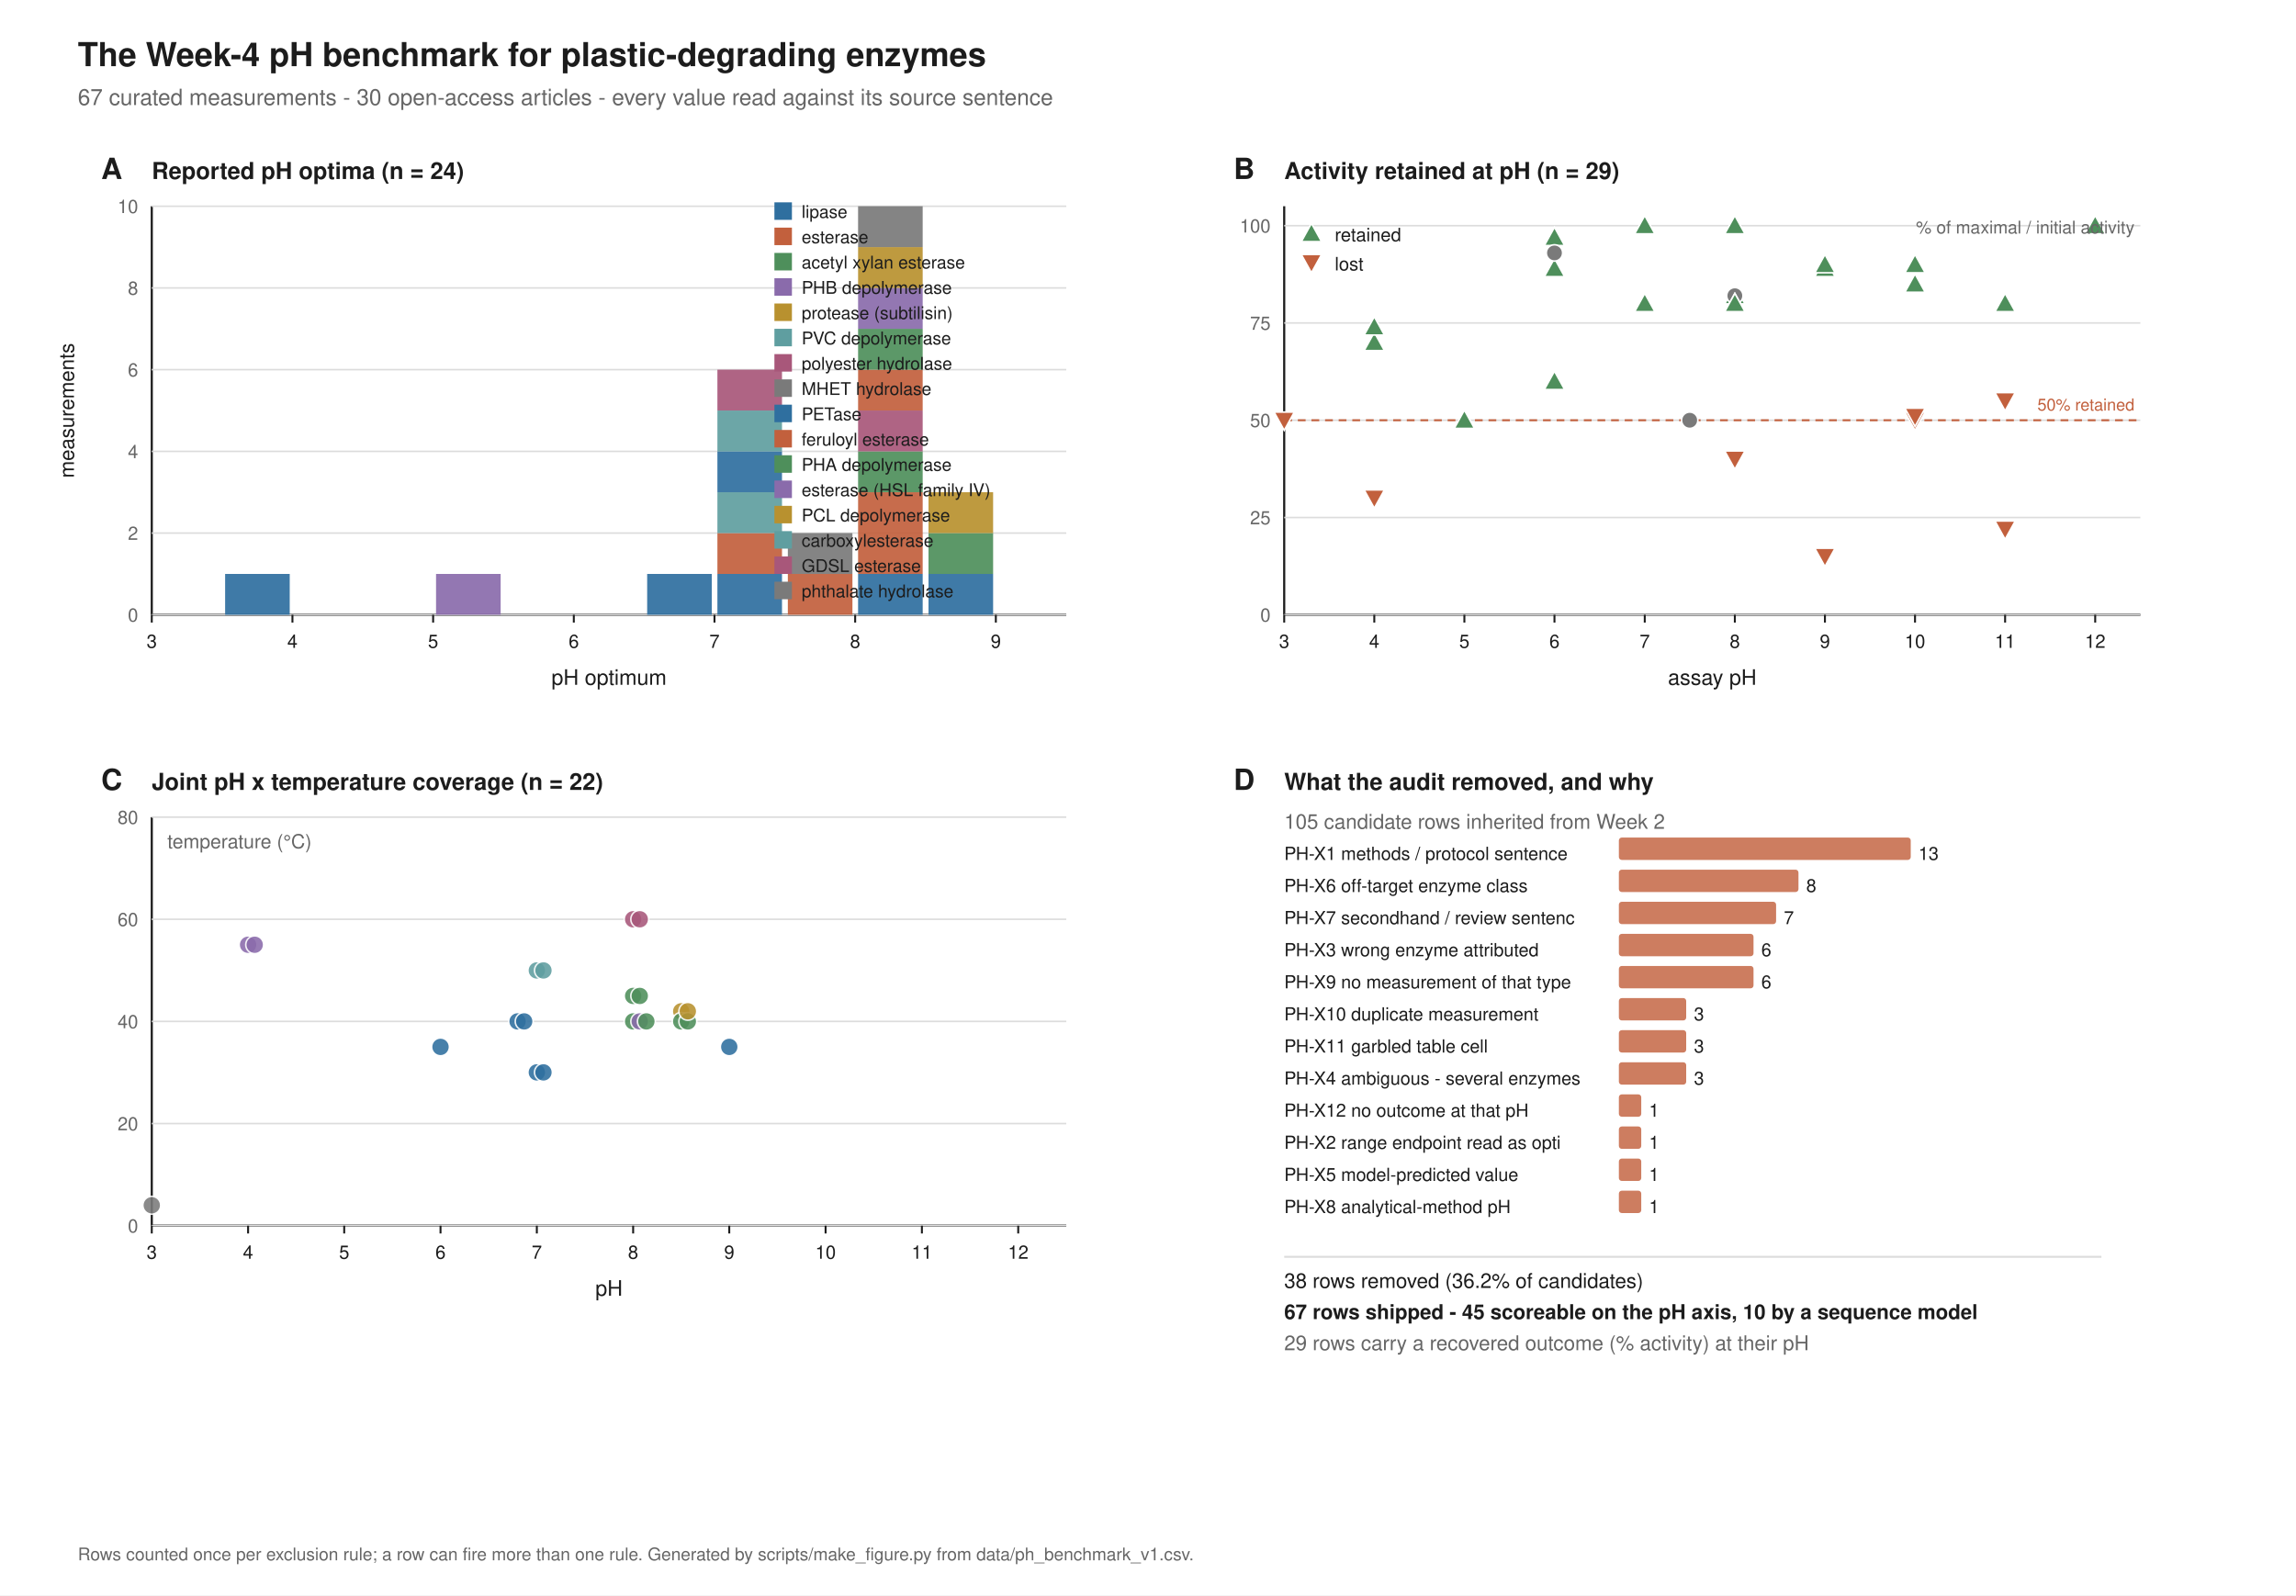
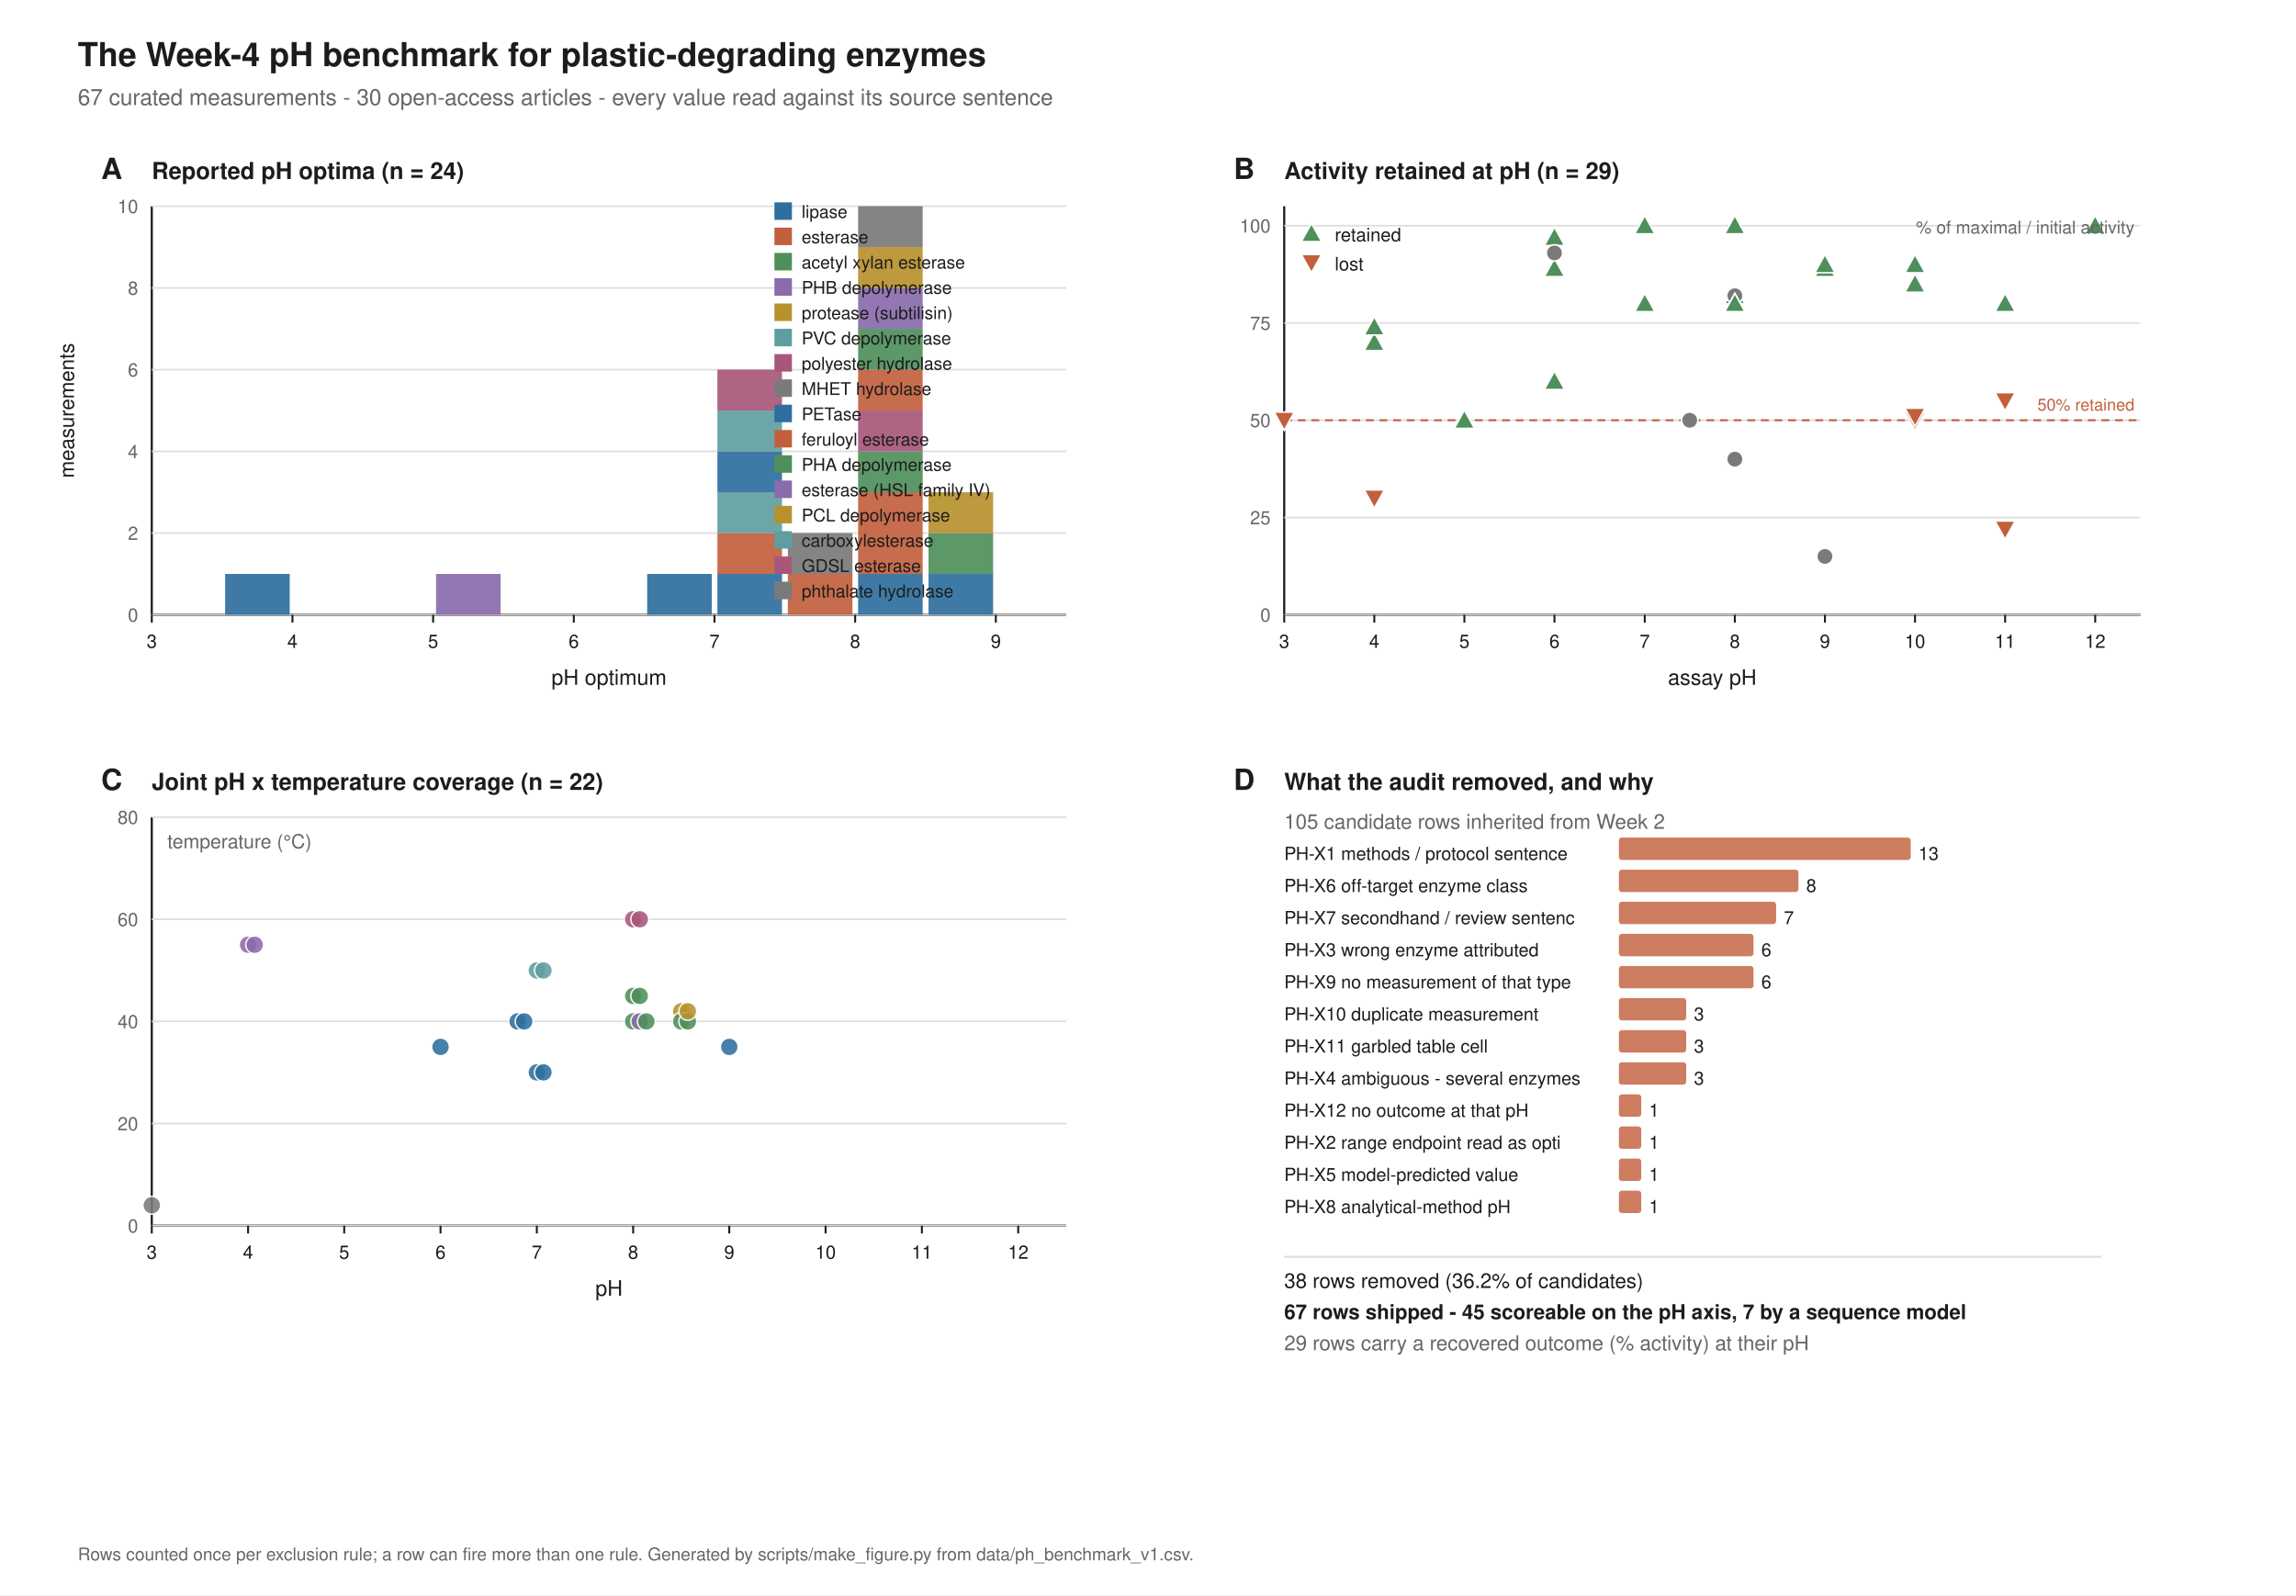
<svg xmlns="http://www.w3.org/2000/svg" width="1180" height="820" viewBox="0 0 1180 820">
  <rect width="1180" height="820" fill="#ffffff" />
  <text x="40.0" y="34.0" font-family="Helvetica,Arial,sans-serif" font-size="17" fill="#1c1c1c" text-anchor="start" font-weight="bold" font-style="normal">The Week-4 pH benchmark for plastic-degrading enzymes</text>
  <text x="40.0" y="54.0" font-family="Helvetica,Arial,sans-serif" font-size="11.5" fill="#666666" text-anchor="start" font-weight="normal" font-style="normal">67 curated measurements - 30 open-access articles - every value read against its source sentence</text>
  <text x="52.0" y="92.0" font-family="Helvetica,Arial,sans-serif" font-size="15" fill="#1c1c1c" text-anchor="start" font-weight="bold" font-style="normal">A</text>
  <text x="78.0" y="92.0" font-family="Helvetica,Arial,sans-serif" font-size="12" fill="#1c1c1c" text-anchor="start" font-weight="bold" font-style="normal">Reported pH optima  (n = 24)</text>
  <line x1="78.0" y1="316.0" x2="548.0" y2="316.0" stroke="#1c1c1c" stroke-width="1.1" />
  <line x1="78.0" y1="106.0" x2="78.0" y2="316.0" stroke="#1c1c1c" stroke-width="1.1" />
  <line x1="78.0" y1="316.0" x2="548.0" y2="316.0" stroke="#dcdcdc" stroke-width="0.8" />
  <text x="71.0" y="319.5" font-family="Helvetica,Arial,sans-serif" font-size="9.5" fill="#666666" text-anchor="end" font-weight="normal" font-style="normal">0</text>
  <line x1="78.0" y1="274.0" x2="548.0" y2="274.0" stroke="#dcdcdc" stroke-width="0.8" />
  <text x="71.0" y="277.5" font-family="Helvetica,Arial,sans-serif" font-size="9.5" fill="#666666" text-anchor="end" font-weight="normal" font-style="normal">2</text>
  <line x1="78.0" y1="232.0" x2="548.0" y2="232.0" stroke="#dcdcdc" stroke-width="0.8" />
  <text x="71.0" y="235.5" font-family="Helvetica,Arial,sans-serif" font-size="9.5" fill="#666666" text-anchor="end" font-weight="normal" font-style="normal">4</text>
  <line x1="78.0" y1="190.0" x2="548.0" y2="190.0" stroke="#dcdcdc" stroke-width="0.8" />
  <text x="71.0" y="193.5" font-family="Helvetica,Arial,sans-serif" font-size="9.5" fill="#666666" text-anchor="end" font-weight="normal" font-style="normal">6</text>
  <line x1="78.0" y1="148.0" x2="548.0" y2="148.0" stroke="#dcdcdc" stroke-width="0.8" />
  <text x="71.0" y="151.5" font-family="Helvetica,Arial,sans-serif" font-size="9.5" fill="#666666" text-anchor="end" font-weight="normal" font-style="normal">8</text>
  <line x1="78.0" y1="106.0" x2="548.0" y2="106.0" stroke="#dcdcdc" stroke-width="0.8" />
  <text x="71.0" y="109.5" font-family="Helvetica,Arial,sans-serif" font-size="9.5" fill="#666666" text-anchor="end" font-weight="normal" font-style="normal">10</text>
  <rect x="115.7" y="295.0" width="33.2" height="21.0" fill="#2f6f9f" stroke="none" stroke-width="1" opacity="0.92" rx="0" />
  <rect x="224.1" y="295.0" width="33.2" height="21.0" fill="#8a6bab" stroke="none" stroke-width="1" opacity="0.92" rx="0" />
  <rect x="332.6" y="295.0" width="33.2" height="21.0" fill="#2f6f9f" stroke="none" stroke-width="1" opacity="0.92" rx="0" />
  <rect x="368.7" y="295.0" width="33.2" height="21.0" fill="#2f6f9f" stroke="none" stroke-width="1" opacity="0.92" rx="0" />
  <rect x="368.7" y="274.0" width="33.2" height="21.0" fill="#c2603d" stroke="none" stroke-width="1" opacity="0.92" rx="0" />
  <rect x="368.7" y="253.0" width="33.2" height="21.0" fill="#5f9ea0" stroke="none" stroke-width="1" opacity="0.92" rx="0" />
  <rect x="368.7" y="232.0" width="33.2" height="21.0" fill="#2f6f9f" stroke="none" stroke-width="1" opacity="0.92" rx="0" />
  <rect x="368.7" y="211.0" width="33.2" height="21.0" fill="#5f9ea0" stroke="none" stroke-width="1" opacity="0.92" rx="0" />
  <rect x="368.7" y="190.0" width="33.2" height="21.0" fill="#a8577a" stroke="none" stroke-width="1" opacity="0.92" rx="0" />
  <rect x="404.9" y="295.0" width="33.2" height="21.0" fill="#c2603d" stroke="none" stroke-width="1" opacity="0.92" rx="0" />
  <rect x="404.9" y="274.0" width="33.2" height="21.0" fill="#7a7a7a" stroke="none" stroke-width="1" opacity="0.92" rx="0" />
  <rect x="441.0" y="295.0" width="33.2" height="21.0" fill="#2f6f9f" stroke="none" stroke-width="1" opacity="0.92" rx="0" />
  <rect x="441.0" y="253.0" width="33.2" height="42.0" fill="#c2603d" stroke="none" stroke-width="1" opacity="0.92" rx="0" />
  <rect x="441.0" y="232.0" width="33.2" height="21.0" fill="#4e8f5b" stroke="none" stroke-width="1" opacity="0.92" rx="0" />
  <rect x="441.0" y="211.0" width="33.2" height="21.0" fill="#a8577a" stroke="none" stroke-width="1" opacity="0.92" rx="0" />
  <rect x="441.0" y="190.0" width="33.2" height="21.0" fill="#c2603d" stroke="none" stroke-width="1" opacity="0.92" rx="0" />
  <rect x="441.0" y="169.0" width="33.2" height="21.0" fill="#4e8f5b" stroke="none" stroke-width="1" opacity="0.92" rx="0" />
  <rect x="441.0" y="148.0" width="33.2" height="21.0" fill="#8a6bab" stroke="none" stroke-width="1" opacity="0.92" rx="0" />
  <rect x="441.0" y="127.0" width="33.2" height="21.0" fill="#b8912f" stroke="none" stroke-width="1" opacity="0.92" rx="0" />
  <rect x="441.0" y="106.0" width="33.2" height="21.0" fill="#7a7a7a" stroke="none" stroke-width="1" opacity="0.92" rx="0" />
  <rect x="477.2" y="295.0" width="33.2" height="21.0" fill="#2f6f9f" stroke="none" stroke-width="1" opacity="0.92" rx="0" />
  <rect x="477.2" y="274.0" width="33.2" height="21.0" fill="#4e8f5b" stroke="none" stroke-width="1" opacity="0.92" rx="0" />
  <rect x="477.2" y="253.0" width="33.2" height="21.0" fill="#b8912f" stroke="none" stroke-width="1" opacity="0.92" rx="0" />
  <line x1="78.0" y1="316.0" x2="78.0" y2="320.0" stroke="#1c1c1c" stroke-width="1" />
  <text x="78.0" y="333.0" font-family="Helvetica,Arial,sans-serif" font-size="9.5" fill="#1c1c1c" text-anchor="middle" font-weight="normal" font-style="normal">3</text>
  <line x1="150.3" y1="316.0" x2="150.3" y2="320.0" stroke="#1c1c1c" stroke-width="1" />
  <text x="150.3" y="333.0" font-family="Helvetica,Arial,sans-serif" font-size="9.5" fill="#1c1c1c" text-anchor="middle" font-weight="normal" font-style="normal">4</text>
  <line x1="222.6" y1="316.0" x2="222.6" y2="320.0" stroke="#1c1c1c" stroke-width="1" />
  <text x="222.6" y="333.0" font-family="Helvetica,Arial,sans-serif" font-size="9.5" fill="#1c1c1c" text-anchor="middle" font-weight="normal" font-style="normal">5</text>
  <line x1="294.9" y1="316.0" x2="294.9" y2="320.0" stroke="#1c1c1c" stroke-width="1" />
  <text x="294.9" y="333.0" font-family="Helvetica,Arial,sans-serif" font-size="9.5" fill="#1c1c1c" text-anchor="middle" font-weight="normal" font-style="normal">6</text>
  <line x1="367.2" y1="316.0" x2="367.2" y2="320.0" stroke="#1c1c1c" stroke-width="1" />
  <text x="367.2" y="333.0" font-family="Helvetica,Arial,sans-serif" font-size="9.5" fill="#1c1c1c" text-anchor="middle" font-weight="normal" font-style="normal">7</text>
  <line x1="439.5" y1="316.0" x2="439.5" y2="320.0" stroke="#1c1c1c" stroke-width="1" />
  <text x="439.5" y="333.0" font-family="Helvetica,Arial,sans-serif" font-size="9.5" fill="#1c1c1c" text-anchor="middle" font-weight="normal" font-style="normal">8</text>
  <line x1="511.8" y1="316.0" x2="511.8" y2="320.0" stroke="#1c1c1c" stroke-width="1" />
  <text x="511.8" y="333.0" font-family="Helvetica,Arial,sans-serif" font-size="9.5" fill="#1c1c1c" text-anchor="middle" font-weight="normal" font-style="normal">9</text>
  <text x="313.0" y="352.0" font-family="Helvetica,Arial,sans-serif" font-size="11" fill="#1c1c1c" text-anchor="middle" font-weight="normal" font-style="normal">pH optimum</text>
  <text x="38.0" y="211.0" font-family="Helvetica,Arial,sans-serif" font-size="10.5" fill="#1c1c1c" text-anchor="middle" font-weight="normal" font-style="normal" transform="rotate(-90 38.0 211.0)">measurements</text>
  <rect x="398.0" y="104.0" width="9.0" height="9.0" fill="#2f6f9f" stroke="none" stroke-width="1" opacity="1.0" rx="0" />
  <text x="412.0" y="112.0" font-family="Helvetica,Arial,sans-serif" font-size="9" fill="#1c1c1c" text-anchor="start" font-weight="normal" font-style="normal">lipase</text>
  <rect x="398.0" y="117.0" width="9.0" height="9.0" fill="#c2603d" stroke="none" stroke-width="1" opacity="1.0" rx="0" />
  <text x="412.0" y="125.0" font-family="Helvetica,Arial,sans-serif" font-size="9" fill="#1c1c1c" text-anchor="start" font-weight="normal" font-style="normal">esterase</text>
  <rect x="398.0" y="130.0" width="9.0" height="9.0" fill="#4e8f5b" stroke="none" stroke-width="1" opacity="1.0" rx="0" />
  <text x="412.0" y="138.0" font-family="Helvetica,Arial,sans-serif" font-size="9" fill="#1c1c1c" text-anchor="start" font-weight="normal" font-style="normal">acetyl xylan esterase</text>
  <rect x="398.0" y="143.0" width="9.0" height="9.0" fill="#8a6bab" stroke="none" stroke-width="1" opacity="1.0" rx="0" />
  <text x="412.0" y="151.0" font-family="Helvetica,Arial,sans-serif" font-size="9" fill="#1c1c1c" text-anchor="start" font-weight="normal" font-style="normal">PHB depolymerase</text>
  <rect x="398.0" y="156.0" width="9.0" height="9.0" fill="#b8912f" stroke="none" stroke-width="1" opacity="1.0" rx="0" />
  <text x="412.0" y="164.0" font-family="Helvetica,Arial,sans-serif" font-size="9" fill="#1c1c1c" text-anchor="start" font-weight="normal" font-style="normal">protease (subtilisin)</text>
  <rect x="398.0" y="169.0" width="9.0" height="9.0" fill="#5f9ea0" stroke="none" stroke-width="1" opacity="1.0" rx="0" />
  <text x="412.0" y="177.0" font-family="Helvetica,Arial,sans-serif" font-size="9" fill="#1c1c1c" text-anchor="start" font-weight="normal" font-style="normal">PVC depolymerase</text>
  <rect x="398.0" y="182.0" width="9.0" height="9.0" fill="#a8577a" stroke="none" stroke-width="1" opacity="1.0" rx="0" />
  <text x="412.0" y="190.0" font-family="Helvetica,Arial,sans-serif" font-size="9" fill="#1c1c1c" text-anchor="start" font-weight="normal" font-style="normal">polyester hydrolase</text>
  <rect x="398.0" y="195.0" width="9.0" height="9.0" fill="#7a7a7a" stroke="none" stroke-width="1" opacity="1.0" rx="0" />
  <text x="412.0" y="203.0" font-family="Helvetica,Arial,sans-serif" font-size="9" fill="#1c1c1c" text-anchor="start" font-weight="normal" font-style="normal">MHET hydrolase</text>
  <rect x="398.0" y="208.0" width="9.0" height="9.0" fill="#2f6f9f" stroke="none" stroke-width="1" opacity="1.0" rx="0" />
  <text x="412.0" y="216.0" font-family="Helvetica,Arial,sans-serif" font-size="9" fill="#1c1c1c" text-anchor="start" font-weight="normal" font-style="normal">PETase</text>
  <rect x="398.0" y="221.0" width="9.0" height="9.0" fill="#c2603d" stroke="none" stroke-width="1" opacity="1.0" rx="0" />
  <text x="412.0" y="229.0" font-family="Helvetica,Arial,sans-serif" font-size="9" fill="#1c1c1c" text-anchor="start" font-weight="normal" font-style="normal">feruloyl esterase</text>
  <rect x="398.0" y="234.0" width="9.0" height="9.0" fill="#4e8f5b" stroke="none" stroke-width="1" opacity="1.0" rx="0" />
  <text x="412.0" y="242.0" font-family="Helvetica,Arial,sans-serif" font-size="9" fill="#1c1c1c" text-anchor="start" font-weight="normal" font-style="normal">PHA depolymerase</text>
  <rect x="398.0" y="247.0" width="9.0" height="9.0" fill="#8a6bab" stroke="none" stroke-width="1" opacity="1.0" rx="0" />
  <text x="412.0" y="255.0" font-family="Helvetica,Arial,sans-serif" font-size="9" fill="#1c1c1c" text-anchor="start" font-weight="normal" font-style="normal">esterase (HSL family IV)</text>
  <rect x="398.0" y="260.0" width="9.0" height="9.0" fill="#b8912f" stroke="none" stroke-width="1" opacity="1.0" rx="0" />
  <text x="412.0" y="268.0" font-family="Helvetica,Arial,sans-serif" font-size="9" fill="#1c1c1c" text-anchor="start" font-weight="normal" font-style="normal">PCL depolymerase</text>
  <rect x="398.0" y="273.0" width="9.0" height="9.0" fill="#5f9ea0" stroke="none" stroke-width="1" opacity="1.0" rx="0" />
  <text x="412.0" y="281.0" font-family="Helvetica,Arial,sans-serif" font-size="9" fill="#1c1c1c" text-anchor="start" font-weight="normal" font-style="normal">carboxylesterase</text>
  <rect x="398.0" y="286.0" width="9.0" height="9.0" fill="#a8577a" stroke="none" stroke-width="1" opacity="1.0" rx="0" />
  <text x="412.0" y="294.0" font-family="Helvetica,Arial,sans-serif" font-size="9" fill="#1c1c1c" text-anchor="start" font-weight="normal" font-style="normal">GDSL esterase</text>
  <rect x="398.0" y="299.0" width="9.0" height="9.0" fill="#7a7a7a" stroke="none" stroke-width="1" opacity="1.0" rx="0" />
  <text x="412.0" y="307.0" font-family="Helvetica,Arial,sans-serif" font-size="9" fill="#1c1c1c" text-anchor="start" font-weight="normal" font-style="normal">phthalate hydrolase</text>
  <text x="634.0" y="92.0" font-family="Helvetica,Arial,sans-serif" font-size="15" fill="#1c1c1c" text-anchor="start" font-weight="bold" font-style="normal">B</text>
  <text x="660.0" y="92.0" font-family="Helvetica,Arial,sans-serif" font-size="12" fill="#1c1c1c" text-anchor="start" font-weight="bold" font-style="normal">Activity retained at pH  (n = 29)</text>
  <line x1="660.0" y1="316.0" x2="1100.0" y2="316.0" stroke="#1c1c1c" stroke-width="1.1" />
  <line x1="660.0" y1="106.0" x2="660.0" y2="316.0" stroke="#1c1c1c" stroke-width="1.1" />
  <line x1="660.0" y1="316.0" x2="1100.0" y2="316.0" stroke="#dcdcdc" stroke-width="0.8" />
  <text x="653.0" y="319.5" font-family="Helvetica,Arial,sans-serif" font-size="9.5" fill="#666666" text-anchor="end" font-weight="normal" font-style="normal">0</text>
  <line x1="660.0" y1="266.0" x2="1100.0" y2="266.0" stroke="#dcdcdc" stroke-width="0.8" />
  <text x="653.0" y="269.5" font-family="Helvetica,Arial,sans-serif" font-size="9.5" fill="#666666" text-anchor="end" font-weight="normal" font-style="normal">25</text>
  <line x1="660.0" y1="216.0" x2="1100.0" y2="216.0" stroke="#dcdcdc" stroke-width="0.8" />
  <text x="653.0" y="219.5" font-family="Helvetica,Arial,sans-serif" font-size="9.5" fill="#666666" text-anchor="end" font-weight="normal" font-style="normal">50</text>
  <line x1="660.0" y1="166.0" x2="1100.0" y2="166.0" stroke="#dcdcdc" stroke-width="0.8" />
  <text x="653.0" y="169.5" font-family="Helvetica,Arial,sans-serif" font-size="9.5" fill="#666666" text-anchor="end" font-weight="normal" font-style="normal">75</text>
  <line x1="660.0" y1="116.0" x2="1100.0" y2="116.0" stroke="#dcdcdc" stroke-width="0.8" />
  <text x="653.0" y="119.5" font-family="Helvetica,Arial,sans-serif" font-size="9.5" fill="#666666" text-anchor="end" font-weight="normal" font-style="normal">100</text>
  <line x1="660.0" y1="216.0" x2="1100.0" y2="216.0" stroke="#c2603d" stroke-width="1.0" stroke-dasharray="4,3" />
  <text x="1097.0" y="211.0" font-family="Helvetica,Arial,sans-serif" font-size="8.5" fill="#c2603d" text-anchor="end" font-weight="normal" font-style="normal">50% retained</text>
  <line x1="660.0" y1="316.0" x2="660.0" y2="320.0" stroke="#1c1c1c" stroke-width="1" />
  <text x="660.0" y="333.0" font-family="Helvetica,Arial,sans-serif" font-size="9.5" fill="#1c1c1c" text-anchor="middle" font-weight="normal" font-style="normal">3</text>
  <line x1="706.3" y1="316.0" x2="706.3" y2="320.0" stroke="#1c1c1c" stroke-width="1" />
  <text x="706.3" y="333.0" font-family="Helvetica,Arial,sans-serif" font-size="9.5" fill="#1c1c1c" text-anchor="middle" font-weight="normal" font-style="normal">4</text>
  <line x1="752.6" y1="316.0" x2="752.6" y2="320.0" stroke="#1c1c1c" stroke-width="1" />
  <text x="752.6" y="333.0" font-family="Helvetica,Arial,sans-serif" font-size="9.5" fill="#1c1c1c" text-anchor="middle" font-weight="normal" font-style="normal">5</text>
  <line x1="798.9" y1="316.0" x2="798.9" y2="320.0" stroke="#1c1c1c" stroke-width="1" />
  <text x="798.9" y="333.0" font-family="Helvetica,Arial,sans-serif" font-size="9.5" fill="#1c1c1c" text-anchor="middle" font-weight="normal" font-style="normal">6</text>
  <line x1="845.3" y1="316.0" x2="845.3" y2="320.0" stroke="#1c1c1c" stroke-width="1" />
  <text x="845.3" y="333.0" font-family="Helvetica,Arial,sans-serif" font-size="9.5" fill="#1c1c1c" text-anchor="middle" font-weight="normal" font-style="normal">7</text>
  <line x1="891.6" y1="316.0" x2="891.6" y2="320.0" stroke="#1c1c1c" stroke-width="1" />
  <text x="891.6" y="333.0" font-family="Helvetica,Arial,sans-serif" font-size="9.5" fill="#1c1c1c" text-anchor="middle" font-weight="normal" font-style="normal">8</text>
  <line x1="937.9" y1="316.0" x2="937.9" y2="320.0" stroke="#1c1c1c" stroke-width="1" />
  <text x="937.9" y="333.0" font-family="Helvetica,Arial,sans-serif" font-size="9.5" fill="#1c1c1c" text-anchor="middle" font-weight="normal" font-style="normal">9</text>
  <line x1="984.2" y1="316.0" x2="984.2" y2="320.0" stroke="#1c1c1c" stroke-width="1" />
  <text x="984.2" y="333.0" font-family="Helvetica,Arial,sans-serif" font-size="9.5" fill="#1c1c1c" text-anchor="middle" font-weight="normal" font-style="normal">10</text>
  <line x1="1030.5" y1="316.0" x2="1030.5" y2="320.0" stroke="#1c1c1c" stroke-width="1" />
  <text x="1030.5" y="333.0" font-family="Helvetica,Arial,sans-serif" font-size="9.5" fill="#1c1c1c" text-anchor="middle" font-weight="normal" font-style="normal">11</text>
  <line x1="1076.8" y1="316.0" x2="1076.8" y2="320.0" stroke="#1c1c1c" stroke-width="1" />
  <text x="1076.8" y="333.0" font-family="Helvetica,Arial,sans-serif" font-size="9.5" fill="#1c1c1c" text-anchor="middle" font-weight="normal" font-style="normal">12</text>
  <polygon points="706.3,170.8 701.1,180.2 711.5,180.2" fill="#4e8f5b" stroke="#ffffff" stroke-width="0.8" />
  <polygon points="937.9,132.8 932.7,142.2 943.1,142.2" fill="#4e8f5b" stroke="#ffffff" stroke-width="0.8" />
  <polygon points="798.9,116.8 793.7,126.2 804.1,126.2" fill="#4e8f5b" stroke="#ffffff" stroke-width="0.8" />
  <polygon points="798.9,190.8 793.7,200.2 804.1,200.2" fill="#4e8f5b" stroke="#ffffff" stroke-width="0.8" />
  <polygon points="891.6,146.8 886.4,156.2 896.8,156.2" fill="#4e8f5b" stroke="#ffffff" stroke-width="0.8" />
  <polygon points="937.9,130.8 932.7,140.2 943.1,140.2" fill="#4e8f5b" stroke="#ffffff" stroke-width="0.8" />
  <polygon points="845.3,150.8 840.1,160.2 850.5,160.2" fill="#4e8f5b" stroke="#ffffff" stroke-width="0.8" />
  <circle cx="891.6" cy="152.0" r="4.2" fill="#7a7a7a" stroke="#ffffff" stroke-width="0.8" opacity="1.0" />
-   <polygon points="937.9,291.2 932.7,281.8 943.1,281.8" fill="#c2603d" stroke="#ffffff" stroke-width="0.8" />
+   <circle cx="937.9" cy="286.0" r="4.2" fill="#7a7a7a" stroke="#ffffff" stroke-width="0.8" opacity="1.0" />
  <polygon points="891.6,110.8 886.4,120.2 896.8,120.2" fill="#4e8f5b" stroke="#ffffff" stroke-width="0.8" />
  <polygon points="706.3,261.2 701.1,251.8 711.5,251.8" fill="#c2603d" stroke="#ffffff" stroke-width="0.8" />
  <polygon points="706.3,162.8 701.1,172.2 711.5,172.2" fill="#4e8f5b" stroke="#ffffff" stroke-width="0.8" />
  <circle cx="868.4" cy="216.0" r="4.2" fill="#7a7a7a" stroke="#ffffff" stroke-width="0.8" opacity="1.0" />
  <polygon points="1030.5,277.2 1025.3,267.8 1035.7,267.8" fill="#c2603d" stroke="#ffffff" stroke-width="0.8" />
  <polygon points="984.2,221.2 979.0,211.8 989.4,211.8" fill="#c2603d" stroke="#ffffff" stroke-width="0.8" />
-   <polygon points="891.6,241.2 886.4,231.8 896.8,231.8" fill="#c2603d" stroke="#ffffff" stroke-width="0.8" />
+   <circle cx="891.6" cy="236.0" r="4.2" fill="#7a7a7a" stroke="#ffffff" stroke-width="0.8" opacity="1.0" />
  <polygon points="845.3,110.8 840.1,120.2 850.5,120.2" fill="#4e8f5b" stroke="#ffffff" stroke-width="0.8" />
  <polygon points="984.2,130.8 979.0,140.2 989.4,140.2" fill="#4e8f5b" stroke="#ffffff" stroke-width="0.8" />
  <polygon points="891.6,150.8 886.4,160.2 896.8,160.2" fill="#4e8f5b" stroke="#ffffff" stroke-width="0.8" />
  <polygon points="1030.5,211.2 1025.3,201.8 1035.7,201.8" fill="#c2603d" stroke="#ffffff" stroke-width="0.8" />
  <polygon points="660.0,221.2 654.8,211.8 665.2,211.8" fill="#c2603d" stroke="#ffffff" stroke-width="0.8" />
  <polygon points="752.6,210.8 747.4,220.2 757.8,220.2" fill="#4e8f5b" stroke="#ffffff" stroke-width="0.8" />
  <polygon points="984.2,219.2 979.0,209.8 989.4,209.8" fill="#c2603d" stroke="#ffffff" stroke-width="0.8" />
  <polygon points="1076.8,110.8 1071.6,120.2 1082.0,120.2" fill="#4e8f5b" stroke="#ffffff" stroke-width="0.8" />
  <polygon points="984.2,140.8 979.0,150.2 989.4,150.2" fill="#4e8f5b" stroke="#ffffff" stroke-width="0.8" />
  <polygon points="798.9,132.8 793.7,142.2 804.1,142.2" fill="#4e8f5b" stroke="#ffffff" stroke-width="0.8" />
  <polygon points="1030.5,150.8 1025.3,160.2 1035.7,160.2" fill="#4e8f5b" stroke="#ffffff" stroke-width="0.8" />
  <polygon points="891.6,150.8 886.4,160.2 896.8,160.2" fill="#4e8f5b" stroke="#ffffff" stroke-width="0.8" />
  <circle cx="798.9" cy="130.0" r="4.2" fill="#7a7a7a" stroke="#ffffff" stroke-width="0.8" opacity="1.0" />
  <text x="880.0" y="352.0" font-family="Helvetica,Arial,sans-serif" font-size="11" fill="#1c1c1c" text-anchor="middle" font-weight="normal" font-style="normal">assay pH</text>
  <polygon points="674.0,114.8 668.8,124.2 679.2,124.2" fill="#4e8f5b" stroke="#ffffff" stroke-width="0.8" />
  <text x="686.0" y="124.0" font-family="Helvetica,Arial,sans-serif" font-size="9.5" fill="#1c1c1c" text-anchor="start" font-weight="normal" font-style="normal">retained</text>
  <polygon points="674.0,140.2 668.8,130.8 679.2,130.8" fill="#c2603d" stroke="#ffffff" stroke-width="0.8" />
  <text x="686.0" y="139.0" font-family="Helvetica,Arial,sans-serif" font-size="9.5" fill="#1c1c1c" text-anchor="start" font-weight="normal" font-style="normal">lost</text>
  <text x="1097.0" y="120.0" font-family="Helvetica,Arial,sans-serif" font-size="9" fill="#666666" text-anchor="end" font-weight="normal" font-style="normal">% of maximal / initial activity</text>
  <text x="52.0" y="406.0" font-family="Helvetica,Arial,sans-serif" font-size="15" fill="#1c1c1c" text-anchor="start" font-weight="bold" font-style="normal">C</text>
  <text x="78.0" y="406.0" font-family="Helvetica,Arial,sans-serif" font-size="12" fill="#1c1c1c" text-anchor="start" font-weight="bold" font-style="normal">Joint pH x temperature coverage  (n = 22)</text>
  <line x1="78.0" y1="630.0" x2="548.0" y2="630.0" stroke="#1c1c1c" stroke-width="1.1" />
  <line x1="78.0" y1="420.0" x2="78.0" y2="630.0" stroke="#1c1c1c" stroke-width="1.1" />
  <line x1="78.0" y1="630.0" x2="548.0" y2="630.0" stroke="#dcdcdc" stroke-width="0.8" />
  <text x="71.0" y="633.5" font-family="Helvetica,Arial,sans-serif" font-size="9.5" fill="#666666" text-anchor="end" font-weight="normal" font-style="normal">0</text>
  <line x1="78.0" y1="577.5" x2="548.0" y2="577.5" stroke="#dcdcdc" stroke-width="0.8" />
  <text x="71.0" y="581.0" font-family="Helvetica,Arial,sans-serif" font-size="9.5" fill="#666666" text-anchor="end" font-weight="normal" font-style="normal">20</text>
  <line x1="78.0" y1="525.0" x2="548.0" y2="525.0" stroke="#dcdcdc" stroke-width="0.8" />
  <text x="71.0" y="528.5" font-family="Helvetica,Arial,sans-serif" font-size="9.5" fill="#666666" text-anchor="end" font-weight="normal" font-style="normal">40</text>
  <line x1="78.0" y1="472.5" x2="548.0" y2="472.5" stroke="#dcdcdc" stroke-width="0.8" />
  <text x="71.0" y="476.0" font-family="Helvetica,Arial,sans-serif" font-size="9.5" fill="#666666" text-anchor="end" font-weight="normal" font-style="normal">60</text>
  <line x1="78.0" y1="420.0" x2="548.0" y2="420.0" stroke="#dcdcdc" stroke-width="0.8" />
  <text x="71.0" y="423.5" font-family="Helvetica,Arial,sans-serif" font-size="9.5" fill="#666666" text-anchor="end" font-weight="normal" font-style="normal">80</text>
  <line x1="78.0" y1="630.0" x2="78.0" y2="634.0" stroke="#1c1c1c" stroke-width="1" />
  <text x="78.0" y="647.0" font-family="Helvetica,Arial,sans-serif" font-size="9.5" fill="#1c1c1c" text-anchor="middle" font-weight="normal" font-style="normal">3</text>
  <line x1="127.5" y1="630.0" x2="127.5" y2="634.0" stroke="#1c1c1c" stroke-width="1" />
  <text x="127.5" y="647.0" font-family="Helvetica,Arial,sans-serif" font-size="9.5" fill="#1c1c1c" text-anchor="middle" font-weight="normal" font-style="normal">4</text>
  <line x1="176.9" y1="630.0" x2="176.9" y2="634.0" stroke="#1c1c1c" stroke-width="1" />
  <text x="176.9" y="647.0" font-family="Helvetica,Arial,sans-serif" font-size="9.5" fill="#1c1c1c" text-anchor="middle" font-weight="normal" font-style="normal">5</text>
  <line x1="226.4" y1="630.0" x2="226.4" y2="634.0" stroke="#1c1c1c" stroke-width="1" />
  <text x="226.4" y="647.0" font-family="Helvetica,Arial,sans-serif" font-size="9.5" fill="#1c1c1c" text-anchor="middle" font-weight="normal" font-style="normal">6</text>
  <line x1="275.9" y1="630.0" x2="275.9" y2="634.0" stroke="#1c1c1c" stroke-width="1" />
  <text x="275.9" y="647.0" font-family="Helvetica,Arial,sans-serif" font-size="9.5" fill="#1c1c1c" text-anchor="middle" font-weight="normal" font-style="normal">7</text>
  <line x1="325.4" y1="630.0" x2="325.4" y2="634.0" stroke="#1c1c1c" stroke-width="1" />
  <text x="325.4" y="647.0" font-family="Helvetica,Arial,sans-serif" font-size="9.5" fill="#1c1c1c" text-anchor="middle" font-weight="normal" font-style="normal">8</text>
  <line x1="374.8" y1="630.0" x2="374.8" y2="634.0" stroke="#1c1c1c" stroke-width="1" />
  <text x="374.8" y="647.0" font-family="Helvetica,Arial,sans-serif" font-size="9.5" fill="#1c1c1c" text-anchor="middle" font-weight="normal" font-style="normal">9</text>
  <line x1="424.3" y1="630.0" x2="424.3" y2="634.0" stroke="#1c1c1c" stroke-width="1" />
  <text x="424.3" y="647.0" font-family="Helvetica,Arial,sans-serif" font-size="9.5" fill="#1c1c1c" text-anchor="middle" font-weight="normal" font-style="normal">10</text>
  <line x1="473.8" y1="630.0" x2="473.8" y2="634.0" stroke="#1c1c1c" stroke-width="1" />
  <text x="473.8" y="647.0" font-family="Helvetica,Arial,sans-serif" font-size="9.5" fill="#1c1c1c" text-anchor="middle" font-weight="normal" font-style="normal">11</text>
  <line x1="523.3" y1="630.0" x2="523.3" y2="634.0" stroke="#1c1c1c" stroke-width="1" />
  <text x="523.3" y="647.0" font-family="Helvetica,Arial,sans-serif" font-size="9.5" fill="#1c1c1c" text-anchor="middle" font-weight="normal" font-style="normal">12</text>
  <circle cx="127.5" cy="485.6" r="4.6" fill="#8a6bab" stroke="#ffffff" stroke-width="0.8" opacity="0.88" />
  <circle cx="374.8" cy="538.1" r="4.6" fill="#2f6f9f" stroke="#ffffff" stroke-width="0.8" opacity="0.88" />
  <circle cx="325.4" cy="472.5" r="4.6" fill="#a8577a" stroke="#ffffff" stroke-width="0.8" opacity="0.88" />
  <circle cx="275.9" cy="498.8" r="4.6" fill="#5f9ea0" stroke="#ffffff" stroke-width="0.8" opacity="0.88" />
  <circle cx="130.9" cy="485.6" r="4.6" fill="#8a6bab" stroke="#ffffff" stroke-width="0.8" opacity="0.88" />
  <circle cx="350.1" cy="519.8" r="4.6" fill="#b8912f" stroke="#ffffff" stroke-width="0.8" opacity="0.88" />
  <circle cx="279.3" cy="498.8" r="4.6" fill="#5f9ea0" stroke="#ffffff" stroke-width="0.8" opacity="0.88" />
  <circle cx="350.1" cy="525.0" r="4.6" fill="#4e8f5b" stroke="#ffffff" stroke-width="0.8" opacity="0.88" />
  <circle cx="325.4" cy="525.0" r="4.6" fill="#4e8f5b" stroke="#ffffff" stroke-width="0.8" opacity="0.88" />
  <circle cx="266.0" cy="525.0" r="4.6" fill="#2f6f9f" stroke="#ffffff" stroke-width="0.8" opacity="0.88" />
  <circle cx="325.4" cy="511.9" r="4.6" fill="#4e8f5b" stroke="#ffffff" stroke-width="0.8" opacity="0.88" />
  <circle cx="328.8" cy="472.5" r="4.6" fill="#a8577a" stroke="#ffffff" stroke-width="0.8" opacity="0.88" />
  <circle cx="275.9" cy="551.2" r="4.6" fill="#2f6f9f" stroke="#ffffff" stroke-width="0.8" opacity="0.88" />
  <circle cx="328.8" cy="525.0" r="4.6" fill="#8a6bab" stroke="#ffffff" stroke-width="0.8" opacity="0.88" />
  <circle cx="353.5" cy="525.0" r="4.6" fill="#4e8f5b" stroke="#ffffff" stroke-width="0.8" opacity="0.88" />
  <circle cx="328.8" cy="511.9" r="4.6" fill="#4e8f5b" stroke="#ffffff" stroke-width="0.8" opacity="0.88" />
  <circle cx="353.5" cy="519.8" r="4.6" fill="#b8912f" stroke="#ffffff" stroke-width="0.8" opacity="0.88" />
  <circle cx="332.2" cy="525.0" r="4.6" fill="#4e8f5b" stroke="#ffffff" stroke-width="0.8" opacity="0.88" />
  <circle cx="78.0" cy="619.5" r="4.6" fill="#7a7a7a" stroke="#ffffff" stroke-width="0.8" opacity="0.88" />
  <circle cx="269.4" cy="525.0" r="4.6" fill="#2f6f9f" stroke="#ffffff" stroke-width="0.8" opacity="0.88" />
  <circle cx="226.4" cy="538.1" r="4.6" fill="#2f6f9f" stroke="#ffffff" stroke-width="0.8" opacity="0.88" />
  <circle cx="279.3" cy="551.2" r="4.6" fill="#2f6f9f" stroke="#ffffff" stroke-width="0.8" opacity="0.88" />
  <text x="313.0" y="666.0" font-family="Helvetica,Arial,sans-serif" font-size="11" fill="#1c1c1c" text-anchor="middle" font-weight="normal" font-style="normal">pH</text>
  <text x="86.0" y="436.0" font-family="Helvetica,Arial,sans-serif" font-size="10" fill="#666666" text-anchor="start" font-weight="normal" font-style="normal">temperature (°C)</text>
  <text x="634.0" y="406.0" font-family="Helvetica,Arial,sans-serif" font-size="15" fill="#1c1c1c" text-anchor="start" font-weight="bold" font-style="normal">D</text>
  <text x="660.0" y="406.0" font-family="Helvetica,Arial,sans-serif" font-size="12" fill="#1c1c1c" text-anchor="start" font-weight="bold" font-style="normal">What the audit removed, and why</text>
  <text x="660.0" y="426.0" font-family="Helvetica,Arial,sans-serif" font-size="10.5" fill="#666666" text-anchor="start" font-weight="normal" font-style="normal">105 candidate rows inherited from Week 2</text>
  <rect x="832.0" y="430.5" width="150.0" height="11.5" fill="#c2603d" stroke="none" stroke-width="1" opacity="0.82" rx="1.5" />
  <text x="660.0" y="442.0" font-family="Helvetica,Arial,sans-serif" font-size="9.3" fill="#1c1c1c" text-anchor="start" font-weight="normal" font-style="normal">PH-X1  methods / protocol sentence</text>
  <text x="986.0" y="442.0" font-family="Helvetica,Arial,sans-serif" font-size="9.3" fill="#1c1c1c" text-anchor="start" font-weight="normal" font-style="normal">13</text>
  <rect x="832.0" y="447.0" width="92.3" height="11.5" fill="#c2603d" stroke="none" stroke-width="1" opacity="0.82" rx="1.5" />
  <text x="660.0" y="458.5" font-family="Helvetica,Arial,sans-serif" font-size="9.3" fill="#1c1c1c" text-anchor="start" font-weight="normal" font-style="normal">PH-X6  off-target enzyme class</text>
  <text x="928.3" y="458.5" font-family="Helvetica,Arial,sans-serif" font-size="9.3" fill="#1c1c1c" text-anchor="start" font-weight="normal" font-style="normal">8</text>
  <rect x="832.0" y="463.5" width="80.8" height="11.5" fill="#c2603d" stroke="none" stroke-width="1" opacity="0.82" rx="1.5" />
  <text x="660.0" y="475.0" font-family="Helvetica,Arial,sans-serif" font-size="9.3" fill="#1c1c1c" text-anchor="start" font-weight="normal" font-style="normal">PH-X7  secondhand / review sentenc</text>
  <text x="916.8" y="475.0" font-family="Helvetica,Arial,sans-serif" font-size="9.3" fill="#1c1c1c" text-anchor="start" font-weight="normal" font-style="normal">7</text>
  <rect x="832.0" y="480.0" width="69.2" height="11.5" fill="#c2603d" stroke="none" stroke-width="1" opacity="0.82" rx="1.5" />
  <text x="660.0" y="491.5" font-family="Helvetica,Arial,sans-serif" font-size="9.3" fill="#1c1c1c" text-anchor="start" font-weight="normal" font-style="normal">PH-X3  wrong enzyme attributed</text>
  <text x="905.2" y="491.5" font-family="Helvetica,Arial,sans-serif" font-size="9.3" fill="#1c1c1c" text-anchor="start" font-weight="normal" font-style="normal">6</text>
  <rect x="832.0" y="496.5" width="69.2" height="11.5" fill="#c2603d" stroke="none" stroke-width="1" opacity="0.82" rx="1.5" />
  <text x="660.0" y="508.0" font-family="Helvetica,Arial,sans-serif" font-size="9.3" fill="#1c1c1c" text-anchor="start" font-weight="normal" font-style="normal">PH-X9  no measurement of that type</text>
  <text x="905.2" y="508.0" font-family="Helvetica,Arial,sans-serif" font-size="9.3" fill="#1c1c1c" text-anchor="start" font-weight="normal" font-style="normal">6</text>
  <rect x="832.0" y="513.0" width="34.6" height="11.5" fill="#c2603d" stroke="none" stroke-width="1" opacity="0.82" rx="1.5" />
  <text x="660.0" y="524.5" font-family="Helvetica,Arial,sans-serif" font-size="9.3" fill="#1c1c1c" text-anchor="start" font-weight="normal" font-style="normal">PH-X10  duplicate measurement</text>
  <text x="870.6" y="524.5" font-family="Helvetica,Arial,sans-serif" font-size="9.3" fill="#1c1c1c" text-anchor="start" font-weight="normal" font-style="normal">3</text>
  <rect x="832.0" y="529.5" width="34.6" height="11.5" fill="#c2603d" stroke="none" stroke-width="1" opacity="0.82" rx="1.5" />
  <text x="660.0" y="541.0" font-family="Helvetica,Arial,sans-serif" font-size="9.3" fill="#1c1c1c" text-anchor="start" font-weight="normal" font-style="normal">PH-X11  garbled table cell</text>
  <text x="870.6" y="541.0" font-family="Helvetica,Arial,sans-serif" font-size="9.3" fill="#1c1c1c" text-anchor="start" font-weight="normal" font-style="normal">3</text>
  <rect x="832.0" y="546.0" width="34.6" height="11.5" fill="#c2603d" stroke="none" stroke-width="1" opacity="0.82" rx="1.5" />
  <text x="660.0" y="557.5" font-family="Helvetica,Arial,sans-serif" font-size="9.3" fill="#1c1c1c" text-anchor="start" font-weight="normal" font-style="normal">PH-X4  ambiguous - several enzymes</text>
  <text x="870.6" y="557.5" font-family="Helvetica,Arial,sans-serif" font-size="9.3" fill="#1c1c1c" text-anchor="start" font-weight="normal" font-style="normal">3</text>
  <rect x="832.0" y="562.5" width="11.5" height="11.5" fill="#c2603d" stroke="none" stroke-width="1" opacity="0.82" rx="1.5" />
  <text x="660.0" y="574.0" font-family="Helvetica,Arial,sans-serif" font-size="9.3" fill="#1c1c1c" text-anchor="start" font-weight="normal" font-style="normal">PH-X12  no outcome at that pH</text>
  <text x="847.5" y="574.0" font-family="Helvetica,Arial,sans-serif" font-size="9.3" fill="#1c1c1c" text-anchor="start" font-weight="normal" font-style="normal">1</text>
  <rect x="832.0" y="579.0" width="11.5" height="11.5" fill="#c2603d" stroke="none" stroke-width="1" opacity="0.82" rx="1.5" />
  <text x="660.0" y="590.5" font-family="Helvetica,Arial,sans-serif" font-size="9.3" fill="#1c1c1c" text-anchor="start" font-weight="normal" font-style="normal">PH-X2  range endpoint read as opti</text>
  <text x="847.5" y="590.5" font-family="Helvetica,Arial,sans-serif" font-size="9.3" fill="#1c1c1c" text-anchor="start" font-weight="normal" font-style="normal">1</text>
  <rect x="832.0" y="595.5" width="11.5" height="11.5" fill="#c2603d" stroke="none" stroke-width="1" opacity="0.82" rx="1.5" />
  <text x="660.0" y="607.0" font-family="Helvetica,Arial,sans-serif" font-size="9.3" fill="#1c1c1c" text-anchor="start" font-weight="normal" font-style="normal">PH-X5  model-predicted value</text>
  <text x="847.5" y="607.0" font-family="Helvetica,Arial,sans-serif" font-size="9.3" fill="#1c1c1c" text-anchor="start" font-weight="normal" font-style="normal">1</text>
  <rect x="832.0" y="612.0" width="11.5" height="11.5" fill="#c2603d" stroke="none" stroke-width="1" opacity="0.82" rx="1.5" />
  <text x="660.0" y="623.5" font-family="Helvetica,Arial,sans-serif" font-size="9.3" fill="#1c1c1c" text-anchor="start" font-weight="normal" font-style="normal">PH-X8  analytical-method pH</text>
  <text x="847.5" y="623.5" font-family="Helvetica,Arial,sans-serif" font-size="9.3" fill="#1c1c1c" text-anchor="start" font-weight="normal" font-style="normal">1</text>
  <line x1="660.0" y1="646.0" x2="1080.0" y2="646.0" stroke="#dcdcdc" stroke-width="1" />
  <text x="660.0" y="662.0" font-family="Helvetica,Arial,sans-serif" font-size="10.5" fill="#1c1c1c" text-anchor="start" font-weight="normal" font-style="normal">38 rows removed (36.2% of candidates)</text>
-   <text x="660.0" y="678.0" font-family="Helvetica,Arial,sans-serif" font-size="10.5" fill="#1c1c1c" text-anchor="start" font-weight="bold" font-style="normal">67 rows shipped - 45 scoreable on the pH axis, 10 by a sequence model</text>
+   <text x="660.0" y="678.0" font-family="Helvetica,Arial,sans-serif" font-size="10.5" fill="#1c1c1c" text-anchor="start" font-weight="bold" font-style="normal">67 rows shipped - 45 scoreable on the pH axis, 7 by a sequence model</text>
  <text x="660.0" y="694.0" font-family="Helvetica,Arial,sans-serif" font-size="10.5" fill="#666666" text-anchor="start" font-weight="normal" font-style="normal">29 rows carry a recovered outcome (% activity) at their pH</text>
  <text x="40.0" y="802.0" font-family="Helvetica,Arial,sans-serif" font-size="9" fill="#666666" text-anchor="start" font-weight="normal" font-style="normal">Rows counted once per exclusion rule; a row can fire more than one rule. Generated by scripts/make_figure.py from data/ph_benchmark_v1.csv.</text>
</svg>
